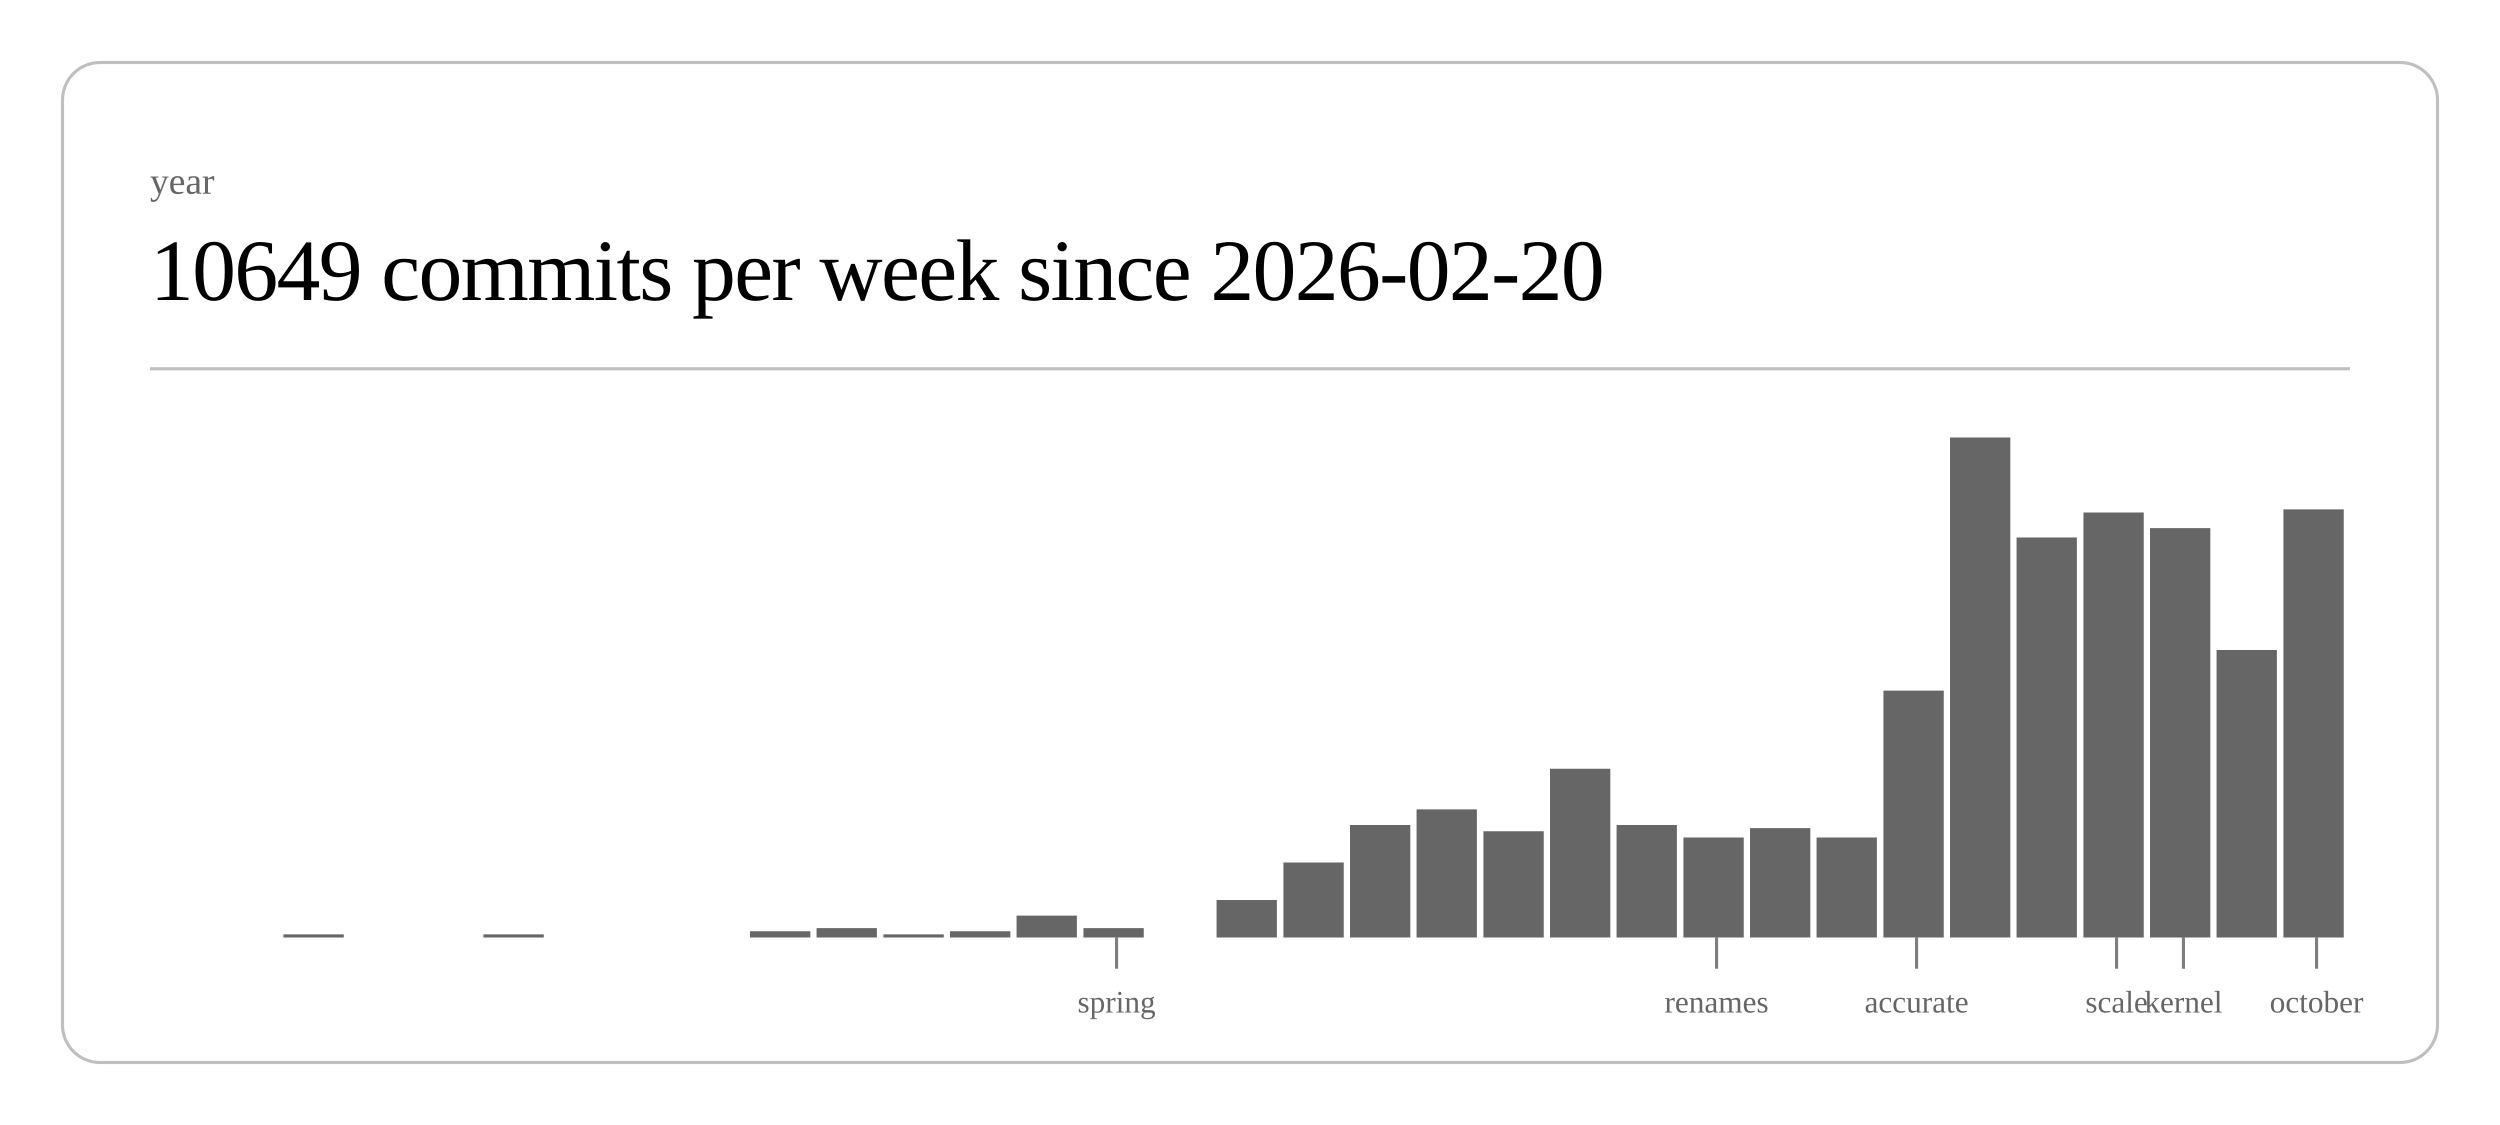
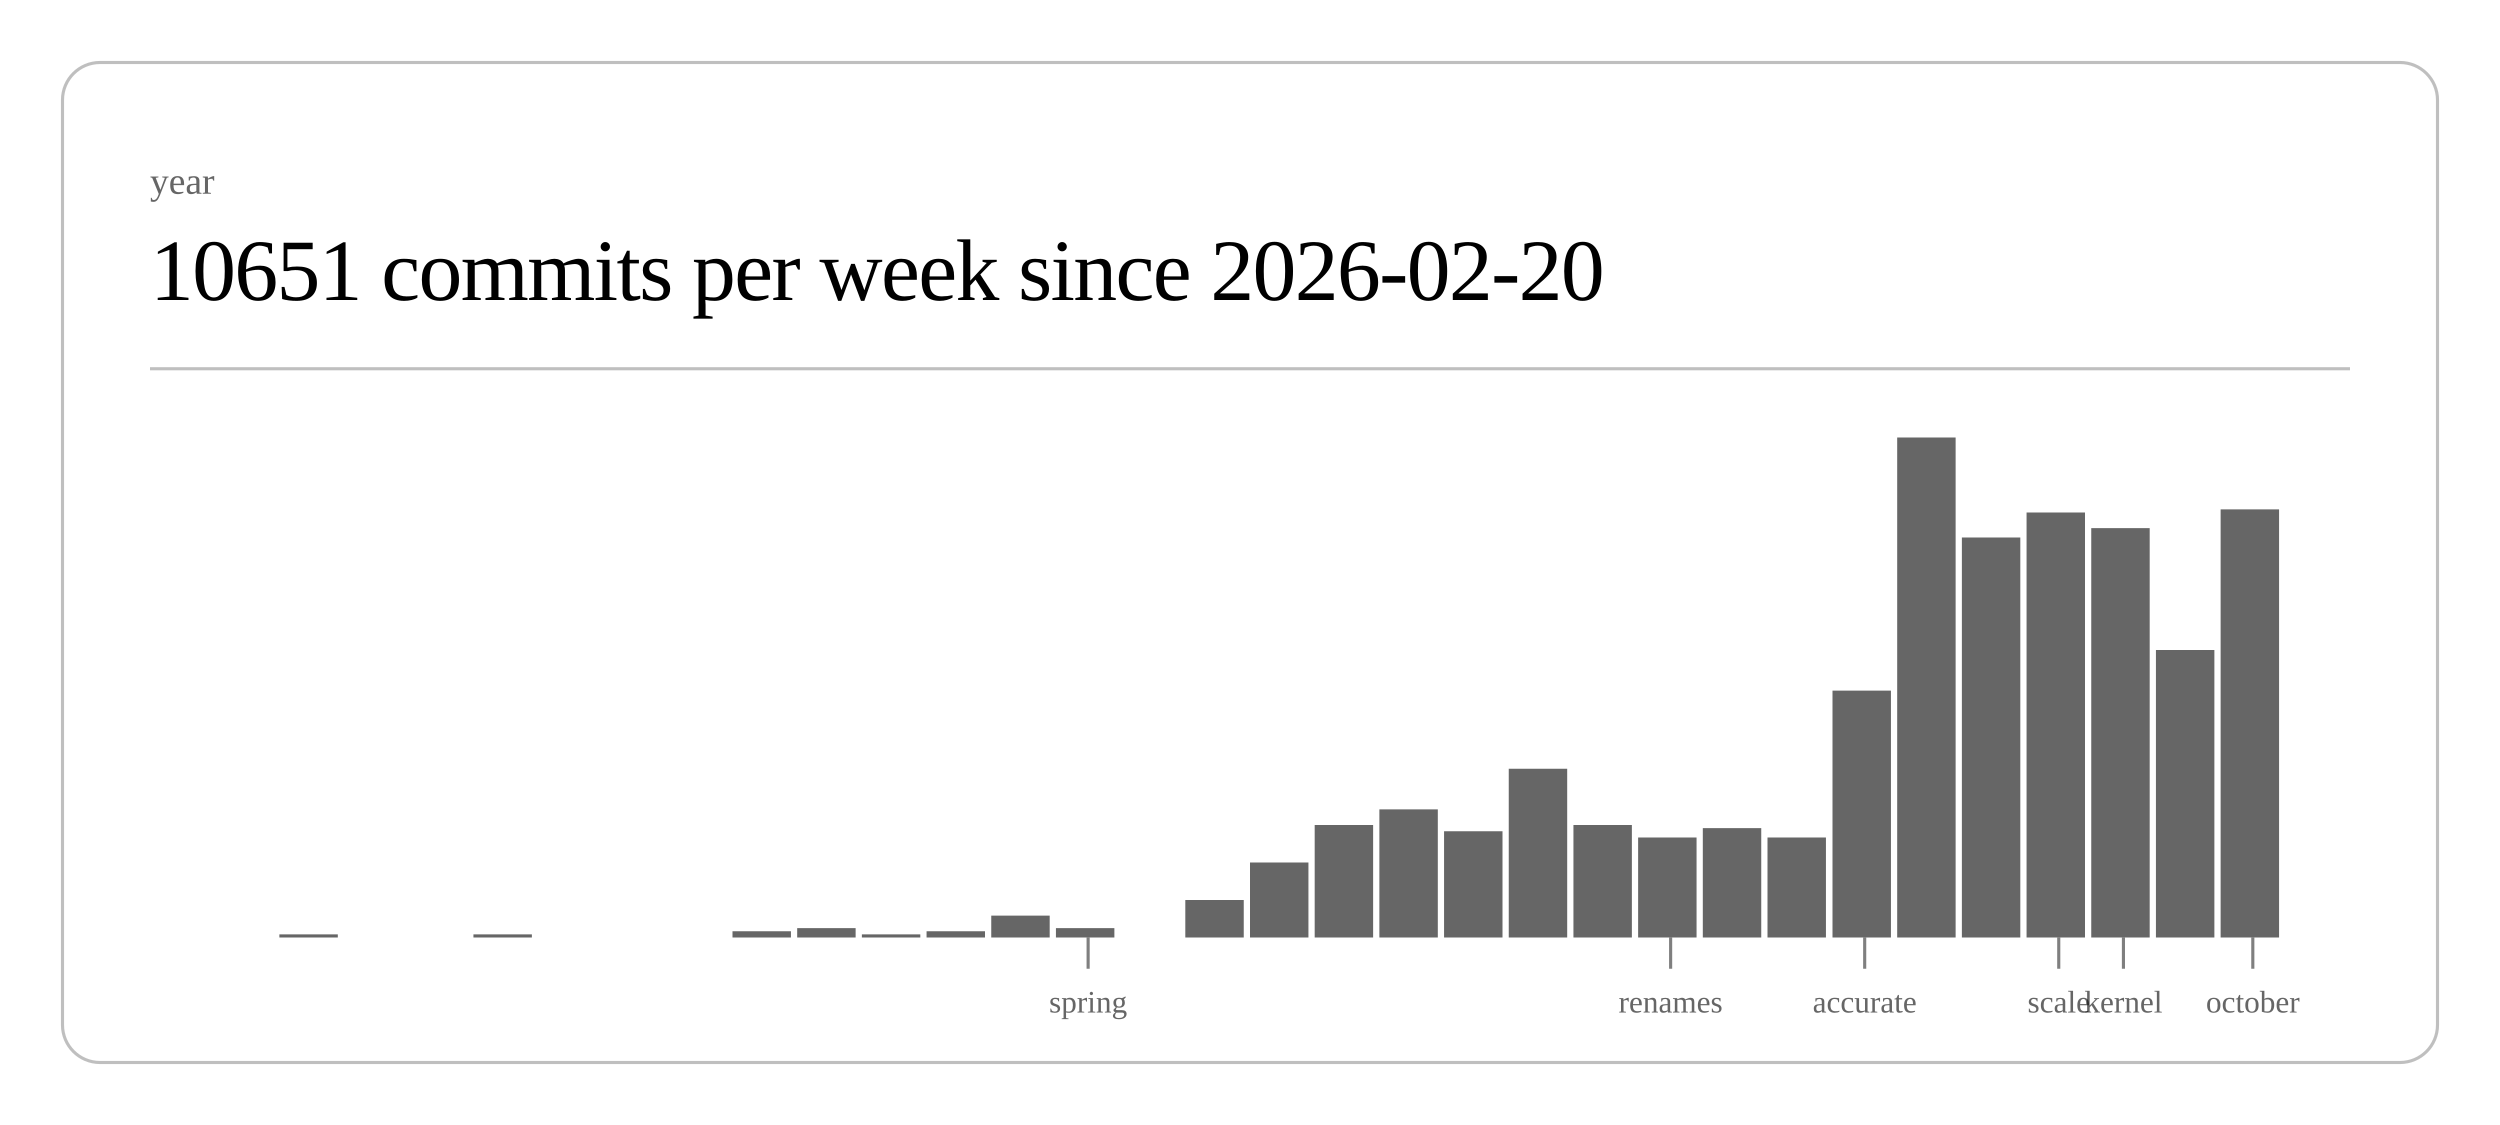
<svg xmlns="http://www.w3.org/2000/svg" class="post-header-svg" viewBox="0 0 800 360" width="800" height="360">
  <rect x="20" y="20" width="760" height="320" rx="12" ry="12" fill="none" stroke="currentColor" stroke-width="1" opacity="0.25" />
  <text fill="currentColor" x="48" y="62" font-size="12" opacity="0.6">year</text>
-   <text fill="currentColor" x="48" y="96" font-size="28" font-weight="300" letter-spacing="-0.5">10649 commits per week since 2026-02-20</text>
+   <text fill="currentColor" x="48" y="96" font-size="28" font-weight="300" letter-spacing="-0.5">10651 commits per week since 2026-02-20</text>
  <line stroke="currentColor" x1="48" y1="118" x2="752" y2="118" stroke-width="1" opacity="0.25" />
-   <rect x="90.7" y="299" width="19.3" height="1" fill="currentColor" opacity="0.6" />
-   <rect x="154.7" y="299" width="19.3" height="1" fill="currentColor" opacity="0.6" />
-   <rect x="240.0" y="298" width="19.3" height="2" fill="currentColor" opacity="0.6" />
-   <rect x="261.3" y="297" width="19.3" height="3" fill="currentColor" opacity="0.6" />
-   <rect x="282.7" y="299" width="19.3" height="1" fill="currentColor" opacity="0.6" />
-   <rect x="304.0" y="298" width="19.3" height="2" fill="currentColor" opacity="0.6" />
-   <rect x="325.3" y="293" width="19.3" height="7" fill="currentColor" opacity="0.6" />
-   <rect x="346.7" y="297" width="19.3" height="3" fill="currentColor" opacity="0.6" />
-   <rect x="389.3" y="288" width="19.3" height="12" fill="currentColor" opacity="0.6" />
-   <rect x="410.7" y="276" width="19.3" height="24" fill="currentColor" opacity="0.6" />
-   <rect x="432.0" y="264" width="19.3" height="36" fill="currentColor" opacity="0.6" />
-   <rect x="453.3" y="259" width="19.3" height="41" fill="currentColor" opacity="0.6" />
-   <rect x="474.7" y="266" width="19.3" height="34" fill="currentColor" opacity="0.6" />
-   <rect x="496.0" y="246" width="19.3" height="54" fill="currentColor" opacity="0.6" />
-   <rect x="517.3" y="264" width="19.3" height="36" fill="currentColor" opacity="0.6" />
-   <rect x="538.7" y="268" width="19.3" height="32" fill="currentColor" opacity="0.6" />
-   <rect x="560.0" y="265" width="19.3" height="35" fill="currentColor" opacity="0.6" />
-   <rect x="581.3" y="268" width="19.3" height="32" fill="currentColor" opacity="0.6" />
-   <rect x="602.7" y="221" width="19.3" height="79" fill="currentColor" opacity="0.6" />
-   <rect x="624.0" y="140" width="19.3" height="160" fill="currentColor" opacity="0.6" />
-   <rect x="645.3" y="172" width="19.3" height="128" fill="currentColor" opacity="0.6" />
-   <rect x="666.7" y="164" width="19.3" height="136" fill="currentColor" opacity="0.6" />
-   <rect x="688.0" y="169" width="19.3" height="131" fill="currentColor" opacity="0.6" />
-   <rect x="709.3" y="208" width="19.3" height="92" fill="currentColor" opacity="0.6" />
-   <rect x="730.7" y="163" width="19.3" height="137" fill="currentColor" opacity="0.6" />
-   <line stroke="currentColor" x1="357.3" y1="300" x2="357.3" y2="310" stroke-width="1" opacity="0.5" />
-   <text fill="currentColor" x="357.3" y="324" font-size="10" opacity="0.6" text-anchor="middle">spring</text>
-   <line stroke="currentColor" x1="549.3" y1="300" x2="549.3" y2="310" stroke-width="1" opacity="0.5" />
-   <text fill="currentColor" x="549.3" y="324" font-size="10" opacity="0.6" text-anchor="middle">renames</text>
-   <line stroke="currentColor" x1="613.3" y1="300" x2="613.3" y2="310" stroke-width="1" opacity="0.5" />
-   <text fill="currentColor" x="613.3" y="324" font-size="10" opacity="0.6" text-anchor="middle">accurate</text>
-   <line stroke="currentColor" x1="677.3" y1="300" x2="677.3" y2="310" stroke-width="1" opacity="0.5" />
-   <text fill="currentColor" x="677.3" y="324" font-size="10" opacity="0.6" text-anchor="middle">scale</text>
-   <line stroke="currentColor" x1="698.7" y1="300" x2="698.7" y2="310" stroke-width="1" opacity="0.5" />
-   <text fill="currentColor" x="698.7" y="324" font-size="10" opacity="0.6" text-anchor="middle">kernel</text>
-   <line stroke="currentColor" x1="741.3" y1="300" x2="741.3" y2="310" stroke-width="1" opacity="0.5" />
-   <text fill="currentColor" x="741.3" y="324" font-size="10" opacity="0.6" text-anchor="middle">october</text>
+   <rect x="89.4" y="299" width="18.7" height="1" fill="currentColor" opacity="0.6" />
+   <rect x="151.5" y="299" width="18.7" height="1" fill="currentColor" opacity="0.6" />
+   <rect x="234.4" y="298" width="18.7" height="2" fill="currentColor" opacity="0.6" />
+   <rect x="255.1" y="297" width="18.7" height="3" fill="currentColor" opacity="0.6" />
+   <rect x="275.8" y="299" width="18.7" height="1" fill="currentColor" opacity="0.6" />
+   <rect x="296.5" y="298" width="18.7" height="2" fill="currentColor" opacity="0.6" />
+   <rect x="317.2" y="293" width="18.7" height="7" fill="currentColor" opacity="0.6" />
+   <rect x="337.9" y="297" width="18.7" height="3" fill="currentColor" opacity="0.6" />
+   <rect x="379.3" y="288" width="18.7" height="12" fill="currentColor" opacity="0.6" />
+   <rect x="400.0" y="276" width="18.7" height="24" fill="currentColor" opacity="0.6" />
+   <rect x="420.7" y="264" width="18.7" height="36" fill="currentColor" opacity="0.6" />
+   <rect x="441.4" y="259" width="18.7" height="41" fill="currentColor" opacity="0.6" />
+   <rect x="462.1" y="266" width="18.7" height="34" fill="currentColor" opacity="0.6" />
+   <rect x="482.8" y="246" width="18.7" height="54" fill="currentColor" opacity="0.6" />
+   <rect x="503.5" y="264" width="18.7" height="36" fill="currentColor" opacity="0.6" />
+   <rect x="524.2" y="268" width="18.7" height="32" fill="currentColor" opacity="0.6" />
+   <rect x="544.9" y="265" width="18.7" height="35" fill="currentColor" opacity="0.6" />
+   <rect x="565.6" y="268" width="18.7" height="32" fill="currentColor" opacity="0.6" />
+   <rect x="586.4" y="221" width="18.7" height="79" fill="currentColor" opacity="0.6" />
+   <rect x="607.1" y="140" width="18.7" height="160" fill="currentColor" opacity="0.6" />
+   <rect x="627.8" y="172" width="18.7" height="128" fill="currentColor" opacity="0.6" />
+   <rect x="648.5" y="164" width="18.7" height="136" fill="currentColor" opacity="0.6" />
+   <rect x="669.2" y="169" width="18.7" height="131" fill="currentColor" opacity="0.6" />
+   <rect x="689.9" y="208" width="18.7" height="92" fill="currentColor" opacity="0.6" />
+   <rect x="710.6" y="163" width="18.7" height="137" fill="currentColor" opacity="0.6" />
+   <line stroke="currentColor" x1="348.2" y1="300" x2="348.2" y2="310" stroke-width="1" opacity="0.5" />
+   <text fill="currentColor" x="348.2" y="324" font-size="10" opacity="0.6" text-anchor="middle">spring</text>
+   <line stroke="currentColor" x1="534.6" y1="300" x2="534.6" y2="310" stroke-width="1" opacity="0.5" />
+   <text fill="currentColor" x="534.6" y="324" font-size="10" opacity="0.6" text-anchor="middle">renames</text>
+   <line stroke="currentColor" x1="596.7" y1="300" x2="596.7" y2="310" stroke-width="1" opacity="0.5" />
+   <text fill="currentColor" x="596.7" y="324" font-size="10" opacity="0.6" text-anchor="middle">accurate</text>
+   <line stroke="currentColor" x1="658.8" y1="300" x2="658.8" y2="310" stroke-width="1" opacity="0.5" />
+   <text fill="currentColor" x="658.8" y="324" font-size="10" opacity="0.6" text-anchor="middle">scale</text>
+   <line stroke="currentColor" x1="679.5" y1="300" x2="679.5" y2="310" stroke-width="1" opacity="0.5" />
+   <text fill="currentColor" x="679.5" y="324" font-size="10" opacity="0.6" text-anchor="middle">kernel</text>
+   <line stroke="currentColor" x1="720.9" y1="300" x2="720.9" y2="310" stroke-width="1" opacity="0.5" />
+   <text fill="currentColor" x="720.9" y="324" font-size="10" opacity="0.6" text-anchor="middle">october</text>
</svg>
